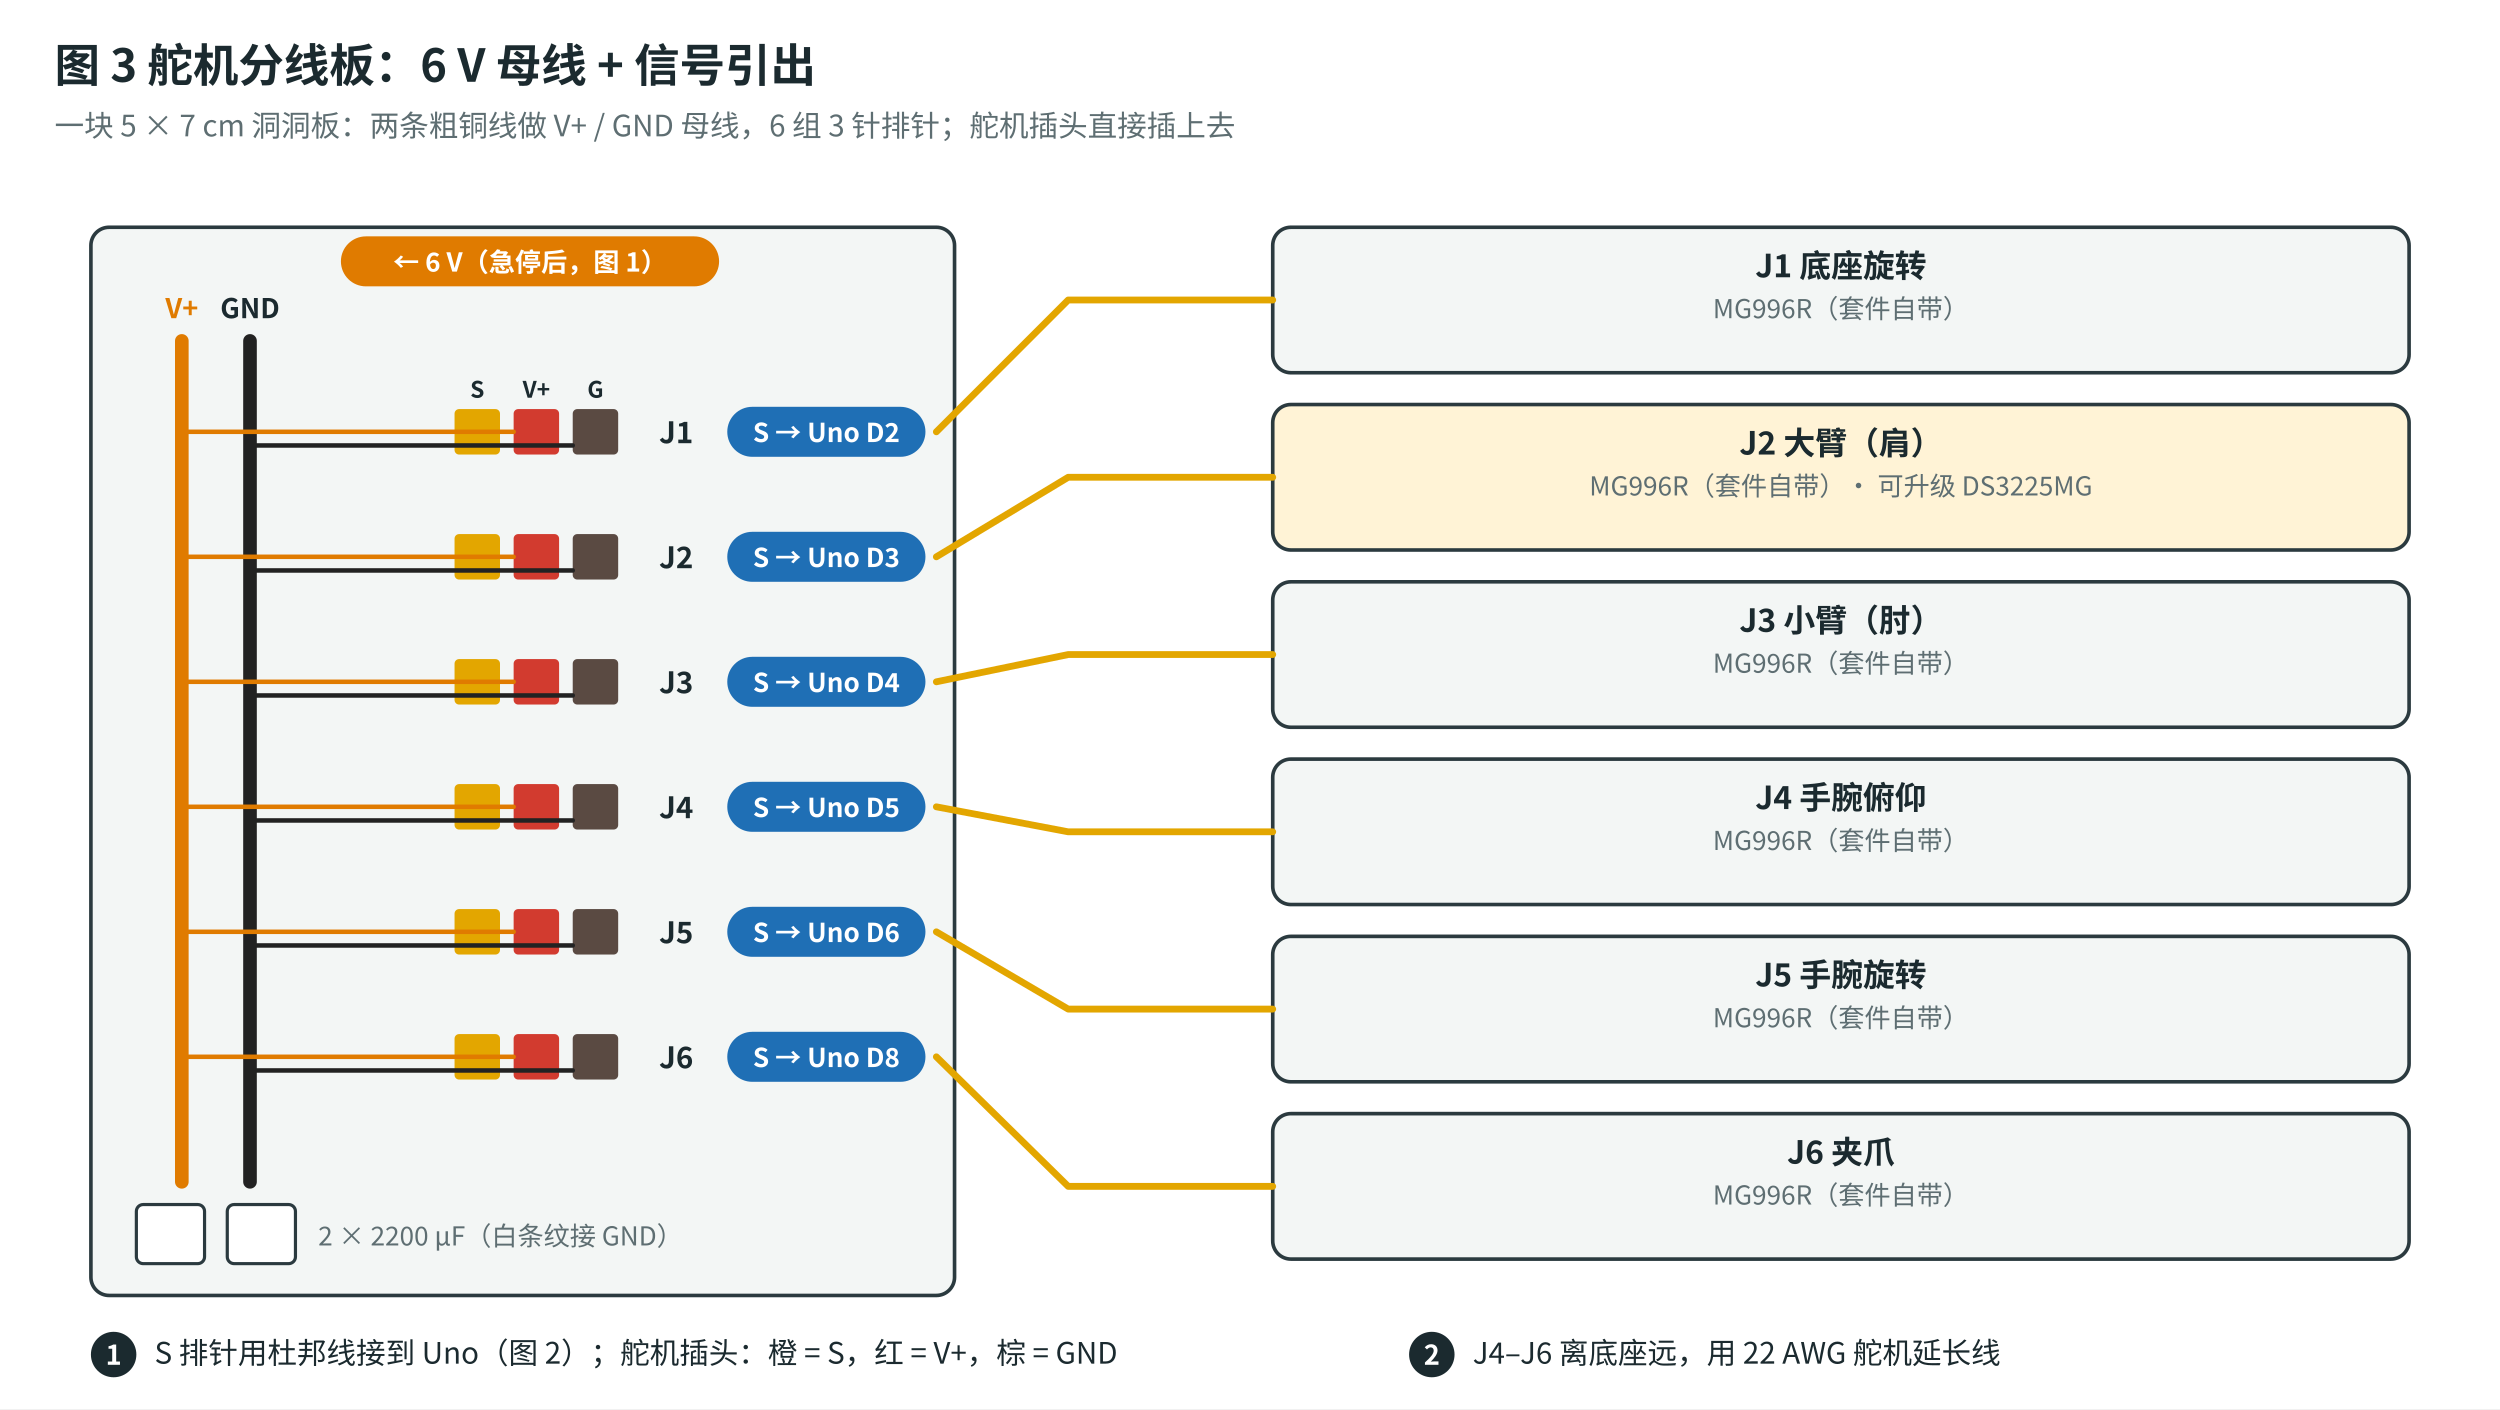
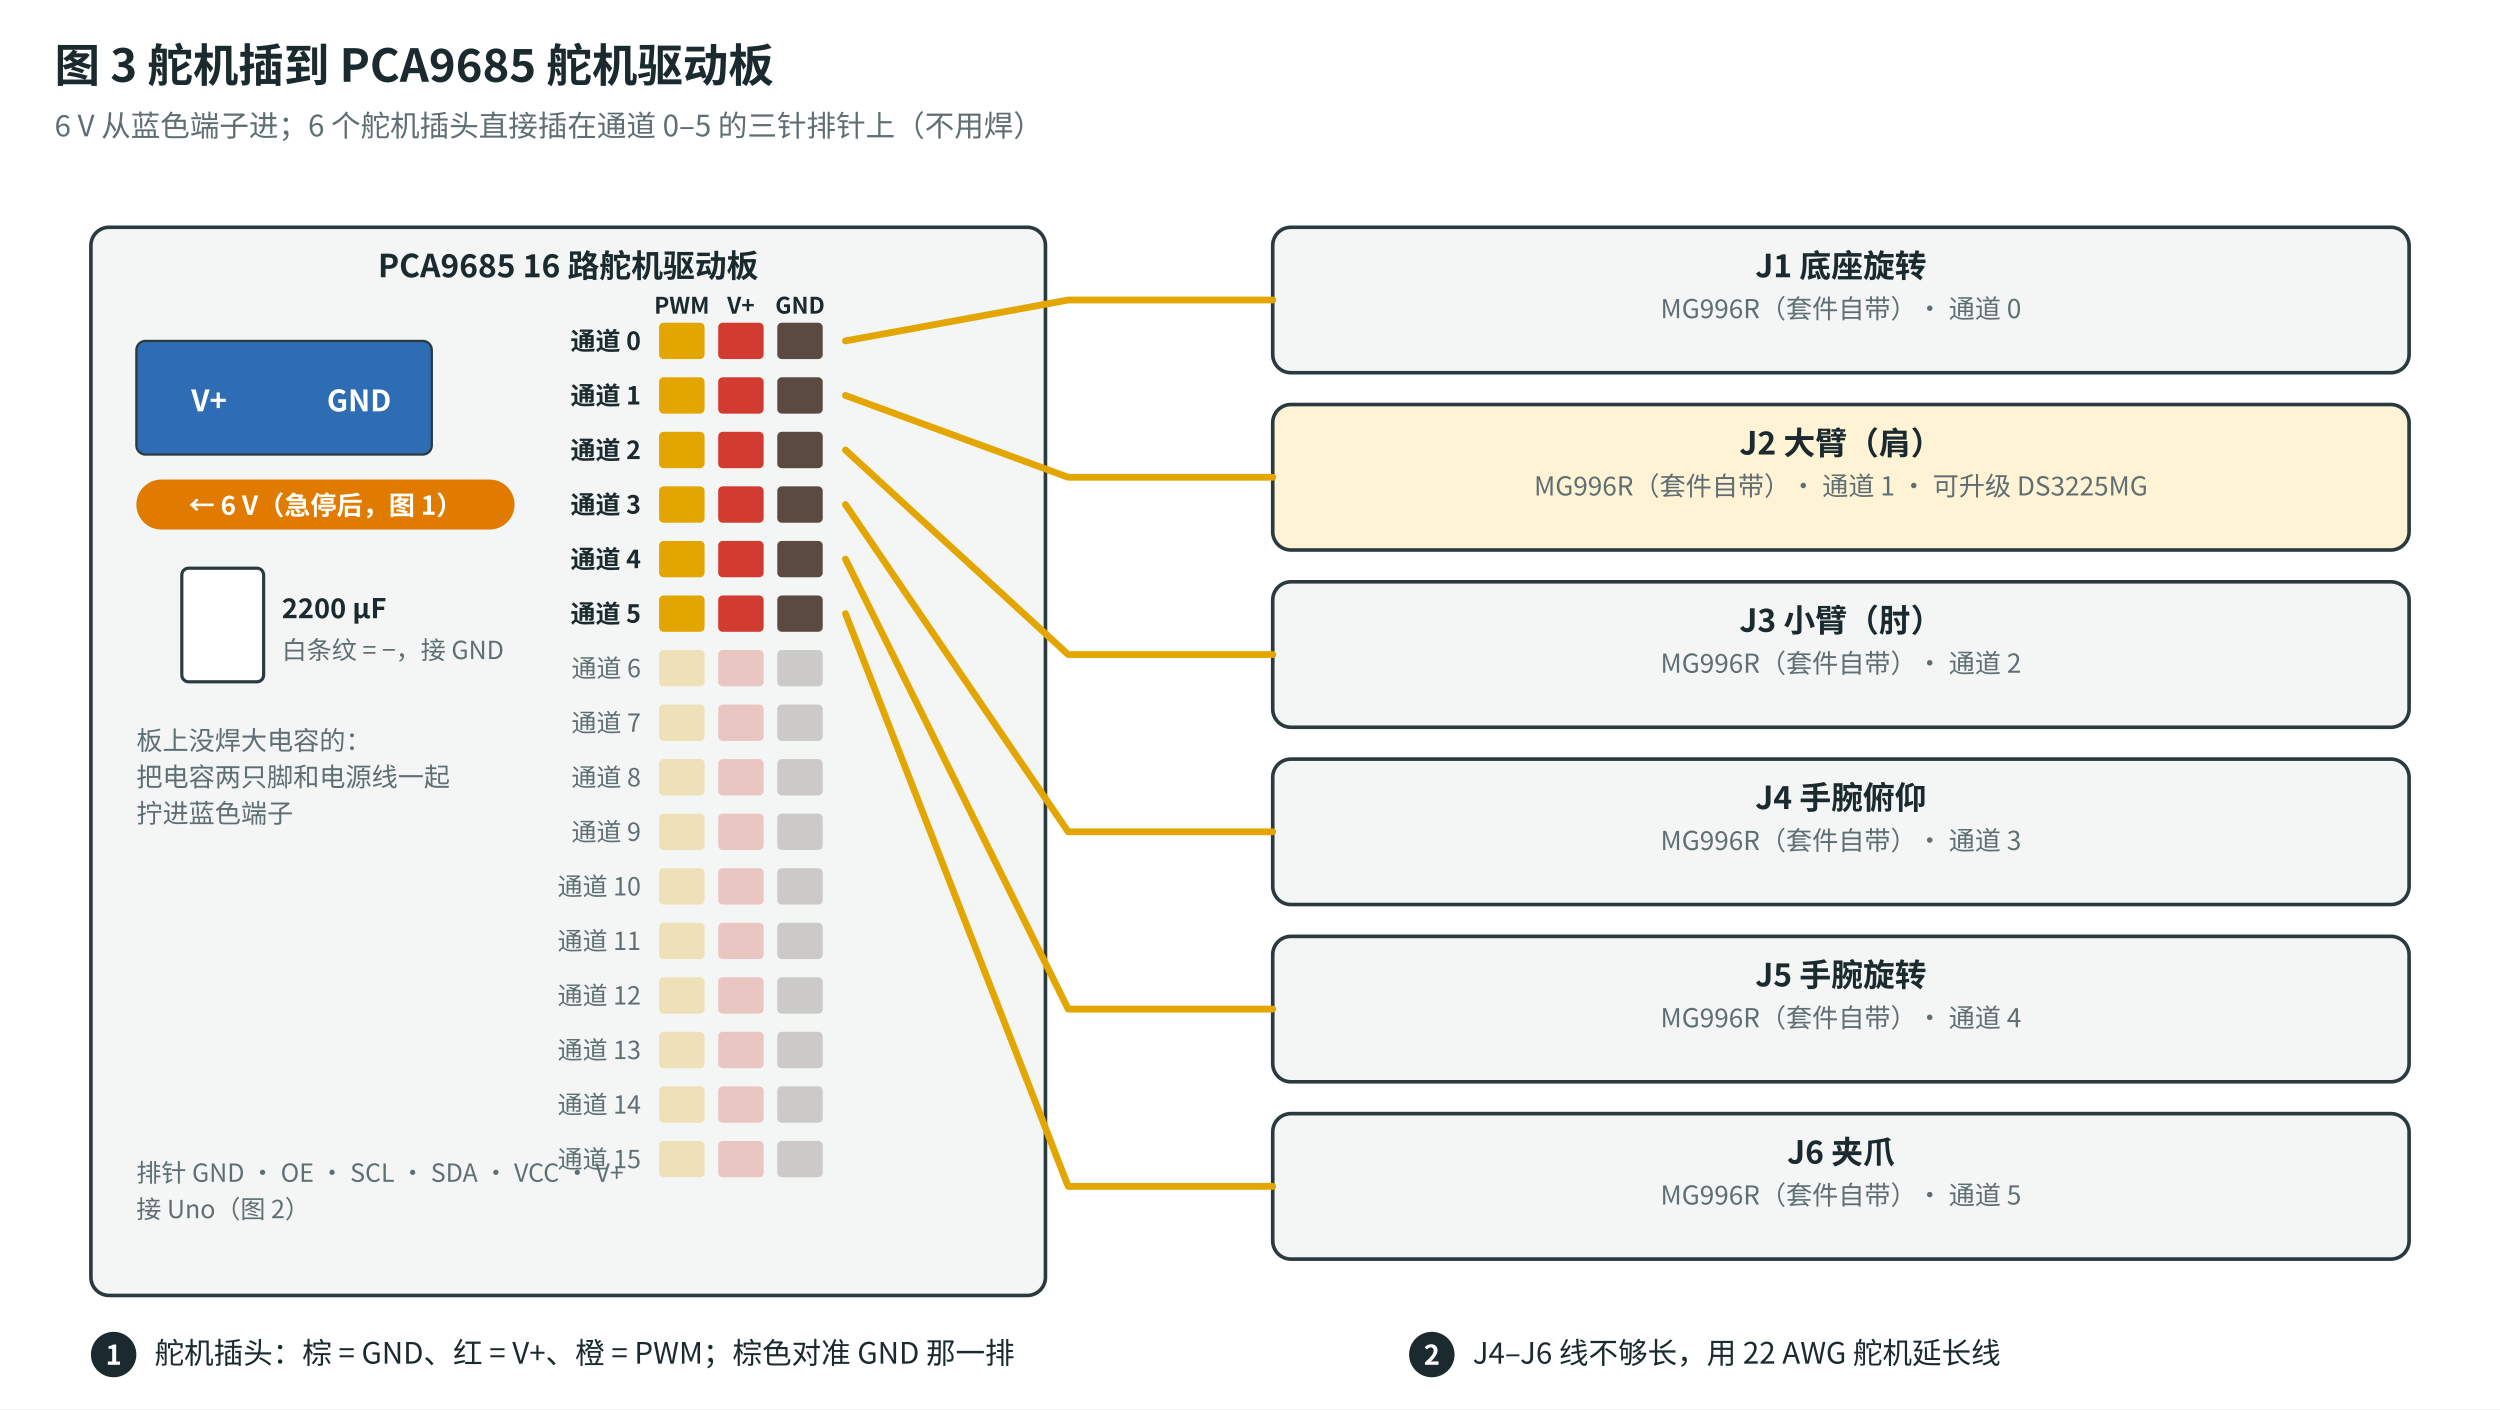
<svg xmlns="http://www.w3.org/2000/svg" width="1100" height="620" viewBox="0 0 1100 620" font-family="'PingFang SC','Microsoft YaHei','Noto Sans CJK SC','WenQuanYi Zen Hei',sans-serif">
  <rect width="1100" height="620" fill="#FFFFFF" />
-   <text x="24" y="36" font-size="20" text-anchor="start" font-weight="700" fill="#1B2A2F">图 3  舵机分线板：6 V 母线 + 信号引出</text>
-   <text x="24" y="60" font-size="13" text-anchor="start" font-weight="400" fill="#5E6E72">一块 5 × 7 cm 洞洞板：两条粗铜线做 V+ / GND 母线，6 组 3 针排针；舵机插头直接插上去</text>
-   <rect x="40" y="100" width="380" height="470" rx="8" fill="#F3F6F5" stroke="#2B3A3F" stroke-width="1.6" />
-   <text x="230.0" y="122" font-size="14" text-anchor="middle" font-weight="700" fill="#1B2A2F">舵机分线板（洞洞板）</text>
-   <path d="M80,150 L80,520" fill="none" stroke="#E07B00" stroke-width="6" stroke-linejoin="round" stroke-linecap="round" />
-   <path d="M110,150 L110,520" fill="none" stroke="#222222" stroke-width="6" stroke-linejoin="round" stroke-linecap="round" />
-   <text x="80" y="140" font-size="12" text-anchor="middle" font-weight="700" fill="#E07B00">V+</text>
-   <text x="110" y="140" font-size="12" text-anchor="middle" font-weight="700" fill="#1B2A2F">GND</text>
-   <rect x="60" y="530" width="30" height="26" rx="3" fill="#FFFFFF" stroke="#2B3A3F" stroke-width="1.4" />
-   <text x="75.0" y="547.0" font-size="11" text-anchor="middle" font-weight="600" fill="#1B2A2F" />
-   <rect x="100" y="530" width="30" height="26" rx="3" fill="#FFFFFF" stroke="#2B3A3F" stroke-width="1.4" />
-   <text x="115.0" y="547.0" font-size="11" text-anchor="middle" font-weight="600" fill="#1B2A2F" />
-   <text x="140" y="548" font-size="11.5" text-anchor="start" font-weight="400" fill="#5E6E72">2 × 2200 µF（白条纹接 GND）</text>
-   <rect x="150" y="104" width="166.4" height="22" rx="11" fill="#E07B00" />
-   <text x="233.2" y="119.5" font-size="11.5" text-anchor="middle" font-weight="700" fill="#FFFFFF">← 6 V（急停后，图 1）</text>
-   <rect x="200" y="180" width="20" height="20" rx="2" fill="#E3A600" />
-   <rect x="226" y="180" width="20" height="20" rx="2" fill="#D23B2F" />
-   <rect x="252" y="180" width="20" height="20" rx="2" fill="#5A4A42" />
-   <path d="M80,190 L226,190" fill="none" stroke="#E07B00" stroke-width="2" stroke-linejoin="round" stroke-linecap="round" />
-   <path d="M110,196 L252,196" fill="none" stroke="#222222" stroke-width="2" stroke-linejoin="round" stroke-linecap="round" />
-   <text x="290" y="195" font-size="13" text-anchor="start" font-weight="700" fill="#1B2A2F">J1</text>
-   <rect x="200" y="235" width="20" height="20" rx="2" fill="#E3A600" />
-   <rect x="226" y="235" width="20" height="20" rx="2" fill="#D23B2F" />
-   <rect x="252" y="235" width="20" height="20" rx="2" fill="#5A4A42" />
-   <path d="M80,245 L226,245" fill="none" stroke="#E07B00" stroke-width="2" stroke-linejoin="round" stroke-linecap="round" />
-   <path d="M110,251 L252,251" fill="none" stroke="#222222" stroke-width="2" stroke-linejoin="round" stroke-linecap="round" />
-   <text x="290" y="250" font-size="13" text-anchor="start" font-weight="700" fill="#1B2A2F">J2</text>
-   <rect x="200" y="290" width="20" height="20" rx="2" fill="#E3A600" />
-   <rect x="226" y="290" width="20" height="20" rx="2" fill="#D23B2F" />
-   <rect x="252" y="290" width="20" height="20" rx="2" fill="#5A4A42" />
-   <path d="M80,300 L226,300" fill="none" stroke="#E07B00" stroke-width="2" stroke-linejoin="round" stroke-linecap="round" />
-   <path d="M110,306 L252,306" fill="none" stroke="#222222" stroke-width="2" stroke-linejoin="round" stroke-linecap="round" />
-   <text x="290" y="305" font-size="13" text-anchor="start" font-weight="700" fill="#1B2A2F">J3</text>
-   <rect x="200" y="345" width="20" height="20" rx="2" fill="#E3A600" />
-   <rect x="226" y="345" width="20" height="20" rx="2" fill="#D23B2F" />
-   <rect x="252" y="345" width="20" height="20" rx="2" fill="#5A4A42" />
-   <path d="M80,355 L226,355" fill="none" stroke="#E07B00" stroke-width="2" stroke-linejoin="round" stroke-linecap="round" />
-   <path d="M110,361 L252,361" fill="none" stroke="#222222" stroke-width="2" stroke-linejoin="round" stroke-linecap="round" />
-   <text x="290" y="360" font-size="13" text-anchor="start" font-weight="700" fill="#1B2A2F">J4</text>
-   <rect x="200" y="400" width="20" height="20" rx="2" fill="#E3A600" />
-   <rect x="226" y="400" width="20" height="20" rx="2" fill="#D23B2F" />
-   <rect x="252" y="400" width="20" height="20" rx="2" fill="#5A4A42" />
-   <path d="M80,410 L226,410" fill="none" stroke="#E07B00" stroke-width="2" stroke-linejoin="round" stroke-linecap="round" />
-   <path d="M110,416 L252,416" fill="none" stroke="#222222" stroke-width="2" stroke-linejoin="round" stroke-linecap="round" />
-   <text x="290" y="415" font-size="13" text-anchor="start" font-weight="700" fill="#1B2A2F">J5</text>
-   <rect x="200" y="455" width="20" height="20" rx="2" fill="#E3A600" />
-   <rect x="226" y="455" width="20" height="20" rx="2" fill="#D23B2F" />
-   <rect x="252" y="455" width="20" height="20" rx="2" fill="#5A4A42" />
-   <path d="M80,465 L226,465" fill="none" stroke="#E07B00" stroke-width="2" stroke-linejoin="round" stroke-linecap="round" />
-   <path d="M110,471 L252,471" fill="none" stroke="#222222" stroke-width="2" stroke-linejoin="round" stroke-linecap="round" />
-   <text x="290" y="470" font-size="13" text-anchor="start" font-weight="700" fill="#1B2A2F">J6</text>
-   <text x="210" y="175" font-size="10" text-anchor="middle" font-weight="700" fill="#1B2A2F">S</text>
-   <text x="236" y="175" font-size="10" text-anchor="middle" font-weight="700" fill="#1B2A2F">V+</text>
-   <text x="262" y="175" font-size="10" text-anchor="middle" font-weight="700" fill="#1B2A2F">G</text>
+   <text x="24" y="36" font-size="20" text-anchor="start" font-weight="700" fill="#1B2A2F">图 3  舵机插到 PCA9685 舵机驱动板</text>
+   <text x="24" y="60" font-size="13" text-anchor="start" font-weight="400" fill="#5E6E72">6 V 从蓝色端子进；6 个舵机插头直接插在通道 0–5 的三针排针上（不用焊）</text>
+   <rect x="40" y="100" width="420" height="470" rx="8" fill="#F3F6F5" stroke="#2B3A3F" stroke-width="1.6" />
+   <text x="250.0" y="122" font-size="14" text-anchor="middle" font-weight="700" fill="#1B2A2F">PCA9685 16 路舵机驱动板</text>
+   <rect x="60" y="150" width="130" height="50" rx="4" fill="#2E6DB4" stroke="#2B3A3F" />
+   <text x="92" y="181" font-size="13" text-anchor="middle" font-weight="700" fill="#FFFFFF">V+</text>
+   <text x="158" y="181" font-size="13" text-anchor="middle" font-weight="700" fill="#FFFFFF">GND</text>
+   <rect x="60" y="211" width="166.4" height="22" rx="11" fill="#E07B00" />
+   <text x="143.2" y="226.5" font-size="11.5" text-anchor="middle" font-weight="700" fill="#FFFFFF">← 6 V（急停后，图 1）</text>
+   <rect x="80" y="250" width="36" height="50" rx="3" fill="#FFFFFF" stroke="#2B3A3F" stroke-width="1.4" />
+   <text x="98.0" y="279.0" font-size="11" text-anchor="middle" font-weight="600" fill="#1B2A2F" />
+   <text x="124" y="272" font-size="12" text-anchor="start" font-weight="700" fill="#1B2A2F">2200 µF</text>
+   <text x="124" y="290" font-size="11" text-anchor="start" font-weight="400" fill="#5E6E72">白条纹 = −，接 GND</text>
+   <text x="60" y="330" font-size="11.5" text-anchor="start" font-weight="400" fill="#5E6E72">板上没焊大电容的：</text>
+   <text x="60" y="346" font-size="11.5" text-anchor="start" font-weight="400" fill="#5E6E72">把电容两只脚和电源线一起</text>
+   <text x="60" y="362" font-size="11.5" text-anchor="start" font-weight="400" fill="#5E6E72">拧进蓝色端子</text>
+   <text x="60" y="520" font-size="11" text-anchor="start" font-weight="400" fill="#5E6E72">排针 GND · OE · SCL · SDA · VCC · V+</text>
+   <text x="60" y="536" font-size="11" text-anchor="start" font-weight="400" fill="#5E6E72">接 Uno（图 2）</text>
+   <text x="300" y="138" font-size="10" text-anchor="middle" font-weight="700" fill="#1B2A2F">PWM</text>
+   <text x="326" y="138" font-size="10" text-anchor="middle" font-weight="700" fill="#1B2A2F">V+</text>
+   <text x="352" y="138" font-size="10" text-anchor="middle" font-weight="700" fill="#1B2A2F">GND</text>
+   <rect x="290" y="142" width="20" height="16" rx="2" fill="#E3A600" fill-opacity="1" />
+   <rect x="316" y="142" width="20" height="16" rx="2" fill="#D23B2F" fill-opacity="1" />
+   <rect x="342" y="142" width="20" height="16" rx="2" fill="#5A4A42" fill-opacity="1" />
+   <text x="282" y="154" font-size="11" text-anchor="end" font-weight="700" fill="#1B2A2F">通道 0</text>
+   <rect x="290" y="166" width="20" height="16" rx="2" fill="#E3A600" fill-opacity="1" />
+   <rect x="316" y="166" width="20" height="16" rx="2" fill="#D23B2F" fill-opacity="1" />
+   <rect x="342" y="166" width="20" height="16" rx="2" fill="#5A4A42" fill-opacity="1" />
+   <text x="282" y="178" font-size="11" text-anchor="end" font-weight="700" fill="#1B2A2F">通道 1</text>
+   <rect x="290" y="190" width="20" height="16" rx="2" fill="#E3A600" fill-opacity="1" />
+   <rect x="316" y="190" width="20" height="16" rx="2" fill="#D23B2F" fill-opacity="1" />
+   <rect x="342" y="190" width="20" height="16" rx="2" fill="#5A4A42" fill-opacity="1" />
+   <text x="282" y="202" font-size="11" text-anchor="end" font-weight="700" fill="#1B2A2F">通道 2</text>
+   <rect x="290" y="214" width="20" height="16" rx="2" fill="#E3A600" fill-opacity="1" />
+   <rect x="316" y="214" width="20" height="16" rx="2" fill="#D23B2F" fill-opacity="1" />
+   <rect x="342" y="214" width="20" height="16" rx="2" fill="#5A4A42" fill-opacity="1" />
+   <text x="282" y="226" font-size="11" text-anchor="end" font-weight="700" fill="#1B2A2F">通道 3</text>
+   <rect x="290" y="238" width="20" height="16" rx="2" fill="#E3A600" fill-opacity="1" />
+   <rect x="316" y="238" width="20" height="16" rx="2" fill="#D23B2F" fill-opacity="1" />
+   <rect x="342" y="238" width="20" height="16" rx="2" fill="#5A4A42" fill-opacity="1" />
+   <text x="282" y="250" font-size="11" text-anchor="end" font-weight="700" fill="#1B2A2F">通道 4</text>
+   <rect x="290" y="262" width="20" height="16" rx="2" fill="#E3A600" fill-opacity="1" />
+   <rect x="316" y="262" width="20" height="16" rx="2" fill="#D23B2F" fill-opacity="1" />
+   <rect x="342" y="262" width="20" height="16" rx="2" fill="#5A4A42" fill-opacity="1" />
+   <text x="282" y="274" font-size="11" text-anchor="end" font-weight="700" fill="#1B2A2F">通道 5</text>
+   <rect x="290" y="286" width="20" height="16" rx="2" fill="#E3A600" fill-opacity="0.25" />
+   <rect x="316" y="286" width="20" height="16" rx="2" fill="#D23B2F" fill-opacity="0.25" />
+   <rect x="342" y="286" width="20" height="16" rx="2" fill="#5A4A42" fill-opacity="0.25" />
+   <text x="282" y="298" font-size="11" text-anchor="end" font-weight="400" fill="#5E6E72">通道 6</text>
+   <rect x="290" y="310" width="20" height="16" rx="2" fill="#E3A600" fill-opacity="0.25" />
+   <rect x="316" y="310" width="20" height="16" rx="2" fill="#D23B2F" fill-opacity="0.25" />
+   <rect x="342" y="310" width="20" height="16" rx="2" fill="#5A4A42" fill-opacity="0.25" />
+   <text x="282" y="322" font-size="11" text-anchor="end" font-weight="400" fill="#5E6E72">通道 7</text>
+   <rect x="290" y="334" width="20" height="16" rx="2" fill="#E3A600" fill-opacity="0.25" />
+   <rect x="316" y="334" width="20" height="16" rx="2" fill="#D23B2F" fill-opacity="0.25" />
+   <rect x="342" y="334" width="20" height="16" rx="2" fill="#5A4A42" fill-opacity="0.25" />
+   <text x="282" y="346" font-size="11" text-anchor="end" font-weight="400" fill="#5E6E72">通道 8</text>
+   <rect x="290" y="358" width="20" height="16" rx="2" fill="#E3A600" fill-opacity="0.25" />
+   <rect x="316" y="358" width="20" height="16" rx="2" fill="#D23B2F" fill-opacity="0.25" />
+   <rect x="342" y="358" width="20" height="16" rx="2" fill="#5A4A42" fill-opacity="0.25" />
+   <text x="282" y="370" font-size="11" text-anchor="end" font-weight="400" fill="#5E6E72">通道 9</text>
+   <rect x="290" y="382" width="20" height="16" rx="2" fill="#E3A600" fill-opacity="0.25" />
+   <rect x="316" y="382" width="20" height="16" rx="2" fill="#D23B2F" fill-opacity="0.25" />
+   <rect x="342" y="382" width="20" height="16" rx="2" fill="#5A4A42" fill-opacity="0.25" />
+   <text x="282" y="394" font-size="11" text-anchor="end" font-weight="400" fill="#5E6E72">通道 10</text>
+   <rect x="290" y="406" width="20" height="16" rx="2" fill="#E3A600" fill-opacity="0.25" />
+   <rect x="316" y="406" width="20" height="16" rx="2" fill="#D23B2F" fill-opacity="0.25" />
+   <rect x="342" y="406" width="20" height="16" rx="2" fill="#5A4A42" fill-opacity="0.25" />
+   <text x="282" y="418" font-size="11" text-anchor="end" font-weight="400" fill="#5E6E72">通道 11</text>
+   <rect x="290" y="430" width="20" height="16" rx="2" fill="#E3A600" fill-opacity="0.25" />
+   <rect x="316" y="430" width="20" height="16" rx="2" fill="#D23B2F" fill-opacity="0.25" />
+   <rect x="342" y="430" width="20" height="16" rx="2" fill="#5A4A42" fill-opacity="0.25" />
+   <text x="282" y="442" font-size="11" text-anchor="end" font-weight="400" fill="#5E6E72">通道 12</text>
+   <rect x="290" y="454" width="20" height="16" rx="2" fill="#E3A600" fill-opacity="0.25" />
+   <rect x="316" y="454" width="20" height="16" rx="2" fill="#D23B2F" fill-opacity="0.25" />
+   <rect x="342" y="454" width="20" height="16" rx="2" fill="#5A4A42" fill-opacity="0.25" />
+   <text x="282" y="466" font-size="11" text-anchor="end" font-weight="400" fill="#5E6E72">通道 13</text>
+   <rect x="290" y="478" width="20" height="16" rx="2" fill="#E3A600" fill-opacity="0.25" />
+   <rect x="316" y="478" width="20" height="16" rx="2" fill="#D23B2F" fill-opacity="0.25" />
+   <rect x="342" y="478" width="20" height="16" rx="2" fill="#5A4A42" fill-opacity="0.25" />
+   <text x="282" y="490" font-size="11" text-anchor="end" font-weight="400" fill="#5E6E72">通道 14</text>
+   <rect x="290" y="502" width="20" height="16" rx="2" fill="#E3A600" fill-opacity="0.25" />
+   <rect x="316" y="502" width="20" height="16" rx="2" fill="#D23B2F" fill-opacity="0.25" />
+   <rect x="342" y="502" width="20" height="16" rx="2" fill="#5A4A42" fill-opacity="0.25" />
+   <text x="282" y="514" font-size="11" text-anchor="end" font-weight="400" fill="#5E6E72">通道 15</text>
  <rect x="560" y="100" width="500" height="64" rx="8" fill="#F3F6F5" stroke="#2B3A3F" stroke-width="1.6" />
  <text x="810.0" y="122" font-size="14" text-anchor="middle" font-weight="700" fill="#1B2A2F">J1 底座旋转</text>
-   <text x="810.0" y="140" font-size="11.5" text-anchor="middle" font-weight="400" fill="#5E6E72">MG996R（套件自带）</text>
-   <rect x="320" y="179" width="87.2" height="22" rx="11" fill="#1F6FB5" />
-   <text x="363.6" y="194.5" font-size="11.5" text-anchor="middle" font-weight="700" fill="#FFFFFF">S → Uno D2</text>
-   <path d="M412,190 L470,132 L560,132" fill="none" stroke="#E3A600" stroke-width="3" stroke-linejoin="round" stroke-linecap="round" />
+   <text x="810.0" y="140" font-size="11.5" text-anchor="middle" font-weight="400" fill="#5E6E72">MG996R（套件自带）· 通道 0</text>
+   <path d="M372,150 L470,132 L560,132" fill="none" stroke="#E3A600" stroke-width="3" stroke-linejoin="round" stroke-linecap="round" />
  <rect x="560" y="178" width="500" height="64" rx="8" fill="#FFF3D6" stroke="#2B3A3F" stroke-width="1.6" />
  <text x="810.0" y="200" font-size="14" text-anchor="middle" font-weight="700" fill="#1B2A2F">J2 大臂（肩）</text>
-   <text x="810.0" y="218" font-size="11.5" text-anchor="middle" font-weight="400" fill="#5E6E72">MG996R（套件自带）· 可升级 DS3225MG</text>
-   <rect x="320" y="234" width="87.2" height="22" rx="11" fill="#1F6FB5" />
-   <text x="363.6" y="249.5" font-size="11.5" text-anchor="middle" font-weight="700" fill="#FFFFFF">S → Uno D3</text>
-   <path d="M412,245 L470,210 L560,210" fill="none" stroke="#E3A600" stroke-width="3" stroke-linejoin="round" stroke-linecap="round" />
+   <text x="810.0" y="218" font-size="11.5" text-anchor="middle" font-weight="400" fill="#5E6E72">MG996R（套件自带）· 通道 1 · 可升级 DS3225MG</text>
+   <path d="M372,174 L470,210 L560,210" fill="none" stroke="#E3A600" stroke-width="3" stroke-linejoin="round" stroke-linecap="round" />
  <rect x="560" y="256" width="500" height="64" rx="8" fill="#F3F6F5" stroke="#2B3A3F" stroke-width="1.6" />
  <text x="810.0" y="278" font-size="14" text-anchor="middle" font-weight="700" fill="#1B2A2F">J3 小臂（肘）</text>
-   <text x="810.0" y="296" font-size="11.5" text-anchor="middle" font-weight="400" fill="#5E6E72">MG996R（套件自带）</text>
-   <rect x="320" y="289" width="87.2" height="22" rx="11" fill="#1F6FB5" />
-   <text x="363.6" y="304.5" font-size="11.5" text-anchor="middle" font-weight="700" fill="#FFFFFF">S → Uno D4</text>
-   <path d="M412,300 L470,288 L560,288" fill="none" stroke="#E3A600" stroke-width="3" stroke-linejoin="round" stroke-linecap="round" />
+   <text x="810.0" y="296" font-size="11.5" text-anchor="middle" font-weight="400" fill="#5E6E72">MG996R（套件自带）· 通道 2</text>
+   <path d="M372,198 L470,288 L560,288" fill="none" stroke="#E3A600" stroke-width="3" stroke-linejoin="round" stroke-linecap="round" />
  <rect x="560" y="334" width="500" height="64" rx="8" fill="#F3F6F5" stroke="#2B3A3F" stroke-width="1.6" />
  <text x="810.0" y="356" font-size="14" text-anchor="middle" font-weight="700" fill="#1B2A2F">J4 手腕俯仰</text>
-   <text x="810.0" y="374" font-size="11.5" text-anchor="middle" font-weight="400" fill="#5E6E72">MG996R（套件自带）</text>
-   <rect x="320" y="344" width="87.2" height="22" rx="11" fill="#1F6FB5" />
-   <text x="363.6" y="359.5" font-size="11.5" text-anchor="middle" font-weight="700" fill="#FFFFFF">S → Uno D5</text>
-   <path d="M412,355 L470,366 L560,366" fill="none" stroke="#E3A600" stroke-width="3" stroke-linejoin="round" stroke-linecap="round" />
+   <text x="810.0" y="374" font-size="11.5" text-anchor="middle" font-weight="400" fill="#5E6E72">MG996R（套件自带）· 通道 3</text>
+   <path d="M372,222 L470,366 L560,366" fill="none" stroke="#E3A600" stroke-width="3" stroke-linejoin="round" stroke-linecap="round" />
  <rect x="560" y="412" width="500" height="64" rx="8" fill="#F3F6F5" stroke="#2B3A3F" stroke-width="1.6" />
  <text x="810.0" y="434" font-size="14" text-anchor="middle" font-weight="700" fill="#1B2A2F">J5 手腕旋转</text>
-   <text x="810.0" y="452" font-size="11.5" text-anchor="middle" font-weight="400" fill="#5E6E72">MG996R（套件自带）</text>
-   <rect x="320" y="399" width="87.2" height="22" rx="11" fill="#1F6FB5" />
-   <text x="363.6" y="414.5" font-size="11.5" text-anchor="middle" font-weight="700" fill="#FFFFFF">S → Uno D6</text>
-   <path d="M412,410 L470,444 L560,444" fill="none" stroke="#E3A600" stroke-width="3" stroke-linejoin="round" stroke-linecap="round" />
+   <text x="810.0" y="452" font-size="11.5" text-anchor="middle" font-weight="400" fill="#5E6E72">MG996R（套件自带）· 通道 4</text>
+   <path d="M372,246 L470,444 L560,444" fill="none" stroke="#E3A600" stroke-width="3" stroke-linejoin="round" stroke-linecap="round" />
  <rect x="560" y="490" width="500" height="64" rx="8" fill="#F3F6F5" stroke="#2B3A3F" stroke-width="1.6" />
  <text x="810.0" y="512" font-size="14" text-anchor="middle" font-weight="700" fill="#1B2A2F">J6 夹爪</text>
-   <text x="810.0" y="530" font-size="11.5" text-anchor="middle" font-weight="400" fill="#5E6E72">MG996R（套件自带）</text>
-   <rect x="320" y="454" width="87.2" height="22" rx="11" fill="#1F6FB5" />
-   <text x="363.6" y="469.5" font-size="11.5" text-anchor="middle" font-weight="700" fill="#FFFFFF">S → Uno D8</text>
-   <path d="M412,465 L470,522 L560,522" fill="none" stroke="#E3A600" stroke-width="3" stroke-linejoin="round" stroke-linecap="round" />
+   <text x="810.0" y="530" font-size="11.5" text-anchor="middle" font-weight="400" fill="#5E6E72">MG996R（套件自带）· 通道 5</text>
+   <path d="M372,270 L470,522 L560,522" fill="none" stroke="#E3A600" stroke-width="3" stroke-linejoin="round" stroke-linecap="round" />
  <circle cx="50" cy="596" r="10" fill="#1B2A2F" />
  <text x="50" y="600.5" font-size="12" text-anchor="middle" font-weight="700" fill="#FFFFFF">1</text>
-   <text x="68" y="600" font-size="13" text-anchor="start" font-weight="400" fill="#1B2A2F">S 排针用杜邦线接到 Uno（图 2）；舵机插头：橙 = S，红 = V+，棕 = GND</text>
+   <text x="68" y="600" font-size="13" text-anchor="start" font-weight="400" fill="#1B2A2F">舵机插头：棕 = GND、红 = V+、橙 = PWM；棕色对准 GND 那一排</text>
  <circle cx="630" cy="596" r="10" fill="#1B2A2F" />
  <text x="630" y="600.5" font-size="12" text-anchor="middle" font-weight="700" fill="#FFFFFF">2</text>
-   <text x="648" y="600" font-size="13" text-anchor="start" font-weight="400" fill="#1B2A2F">J4–J6 离底座远，用 22 AWG 舵机延长线</text>
+   <text x="648" y="600" font-size="13" text-anchor="start" font-weight="400" fill="#1B2A2F">J4–J6 线不够长，用 22 AWG 舵机延长线</text>
</svg>
